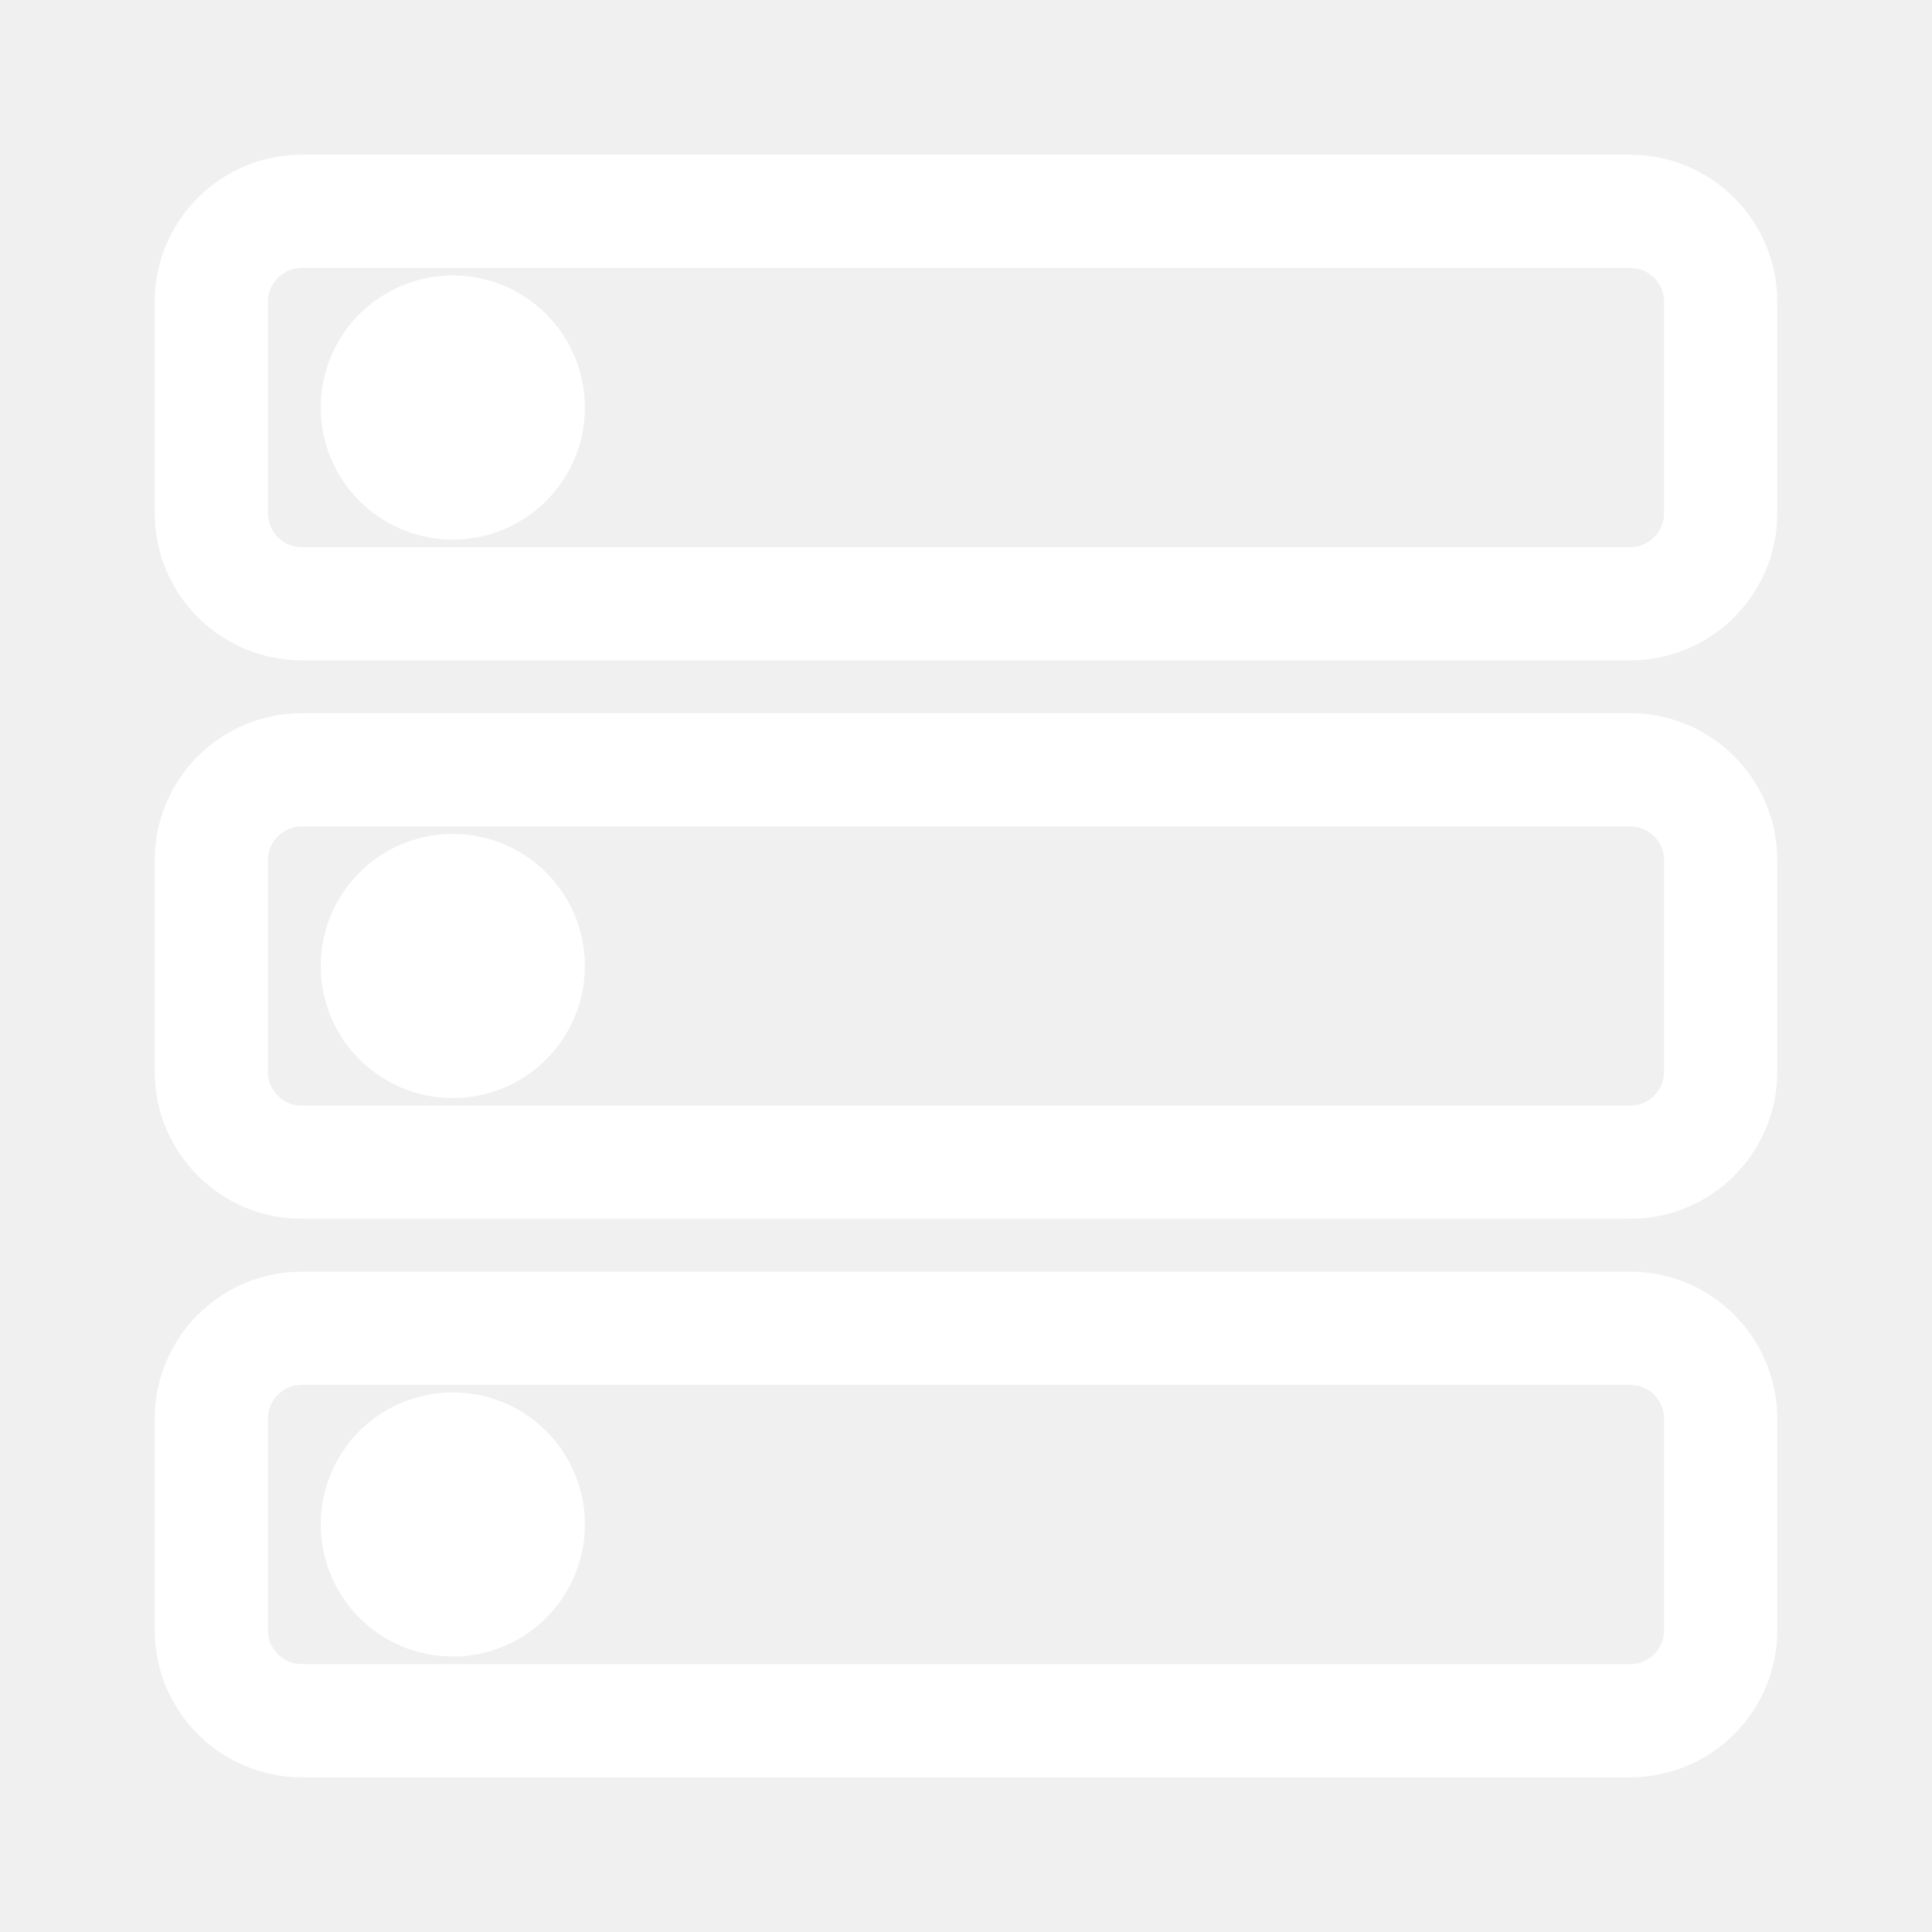
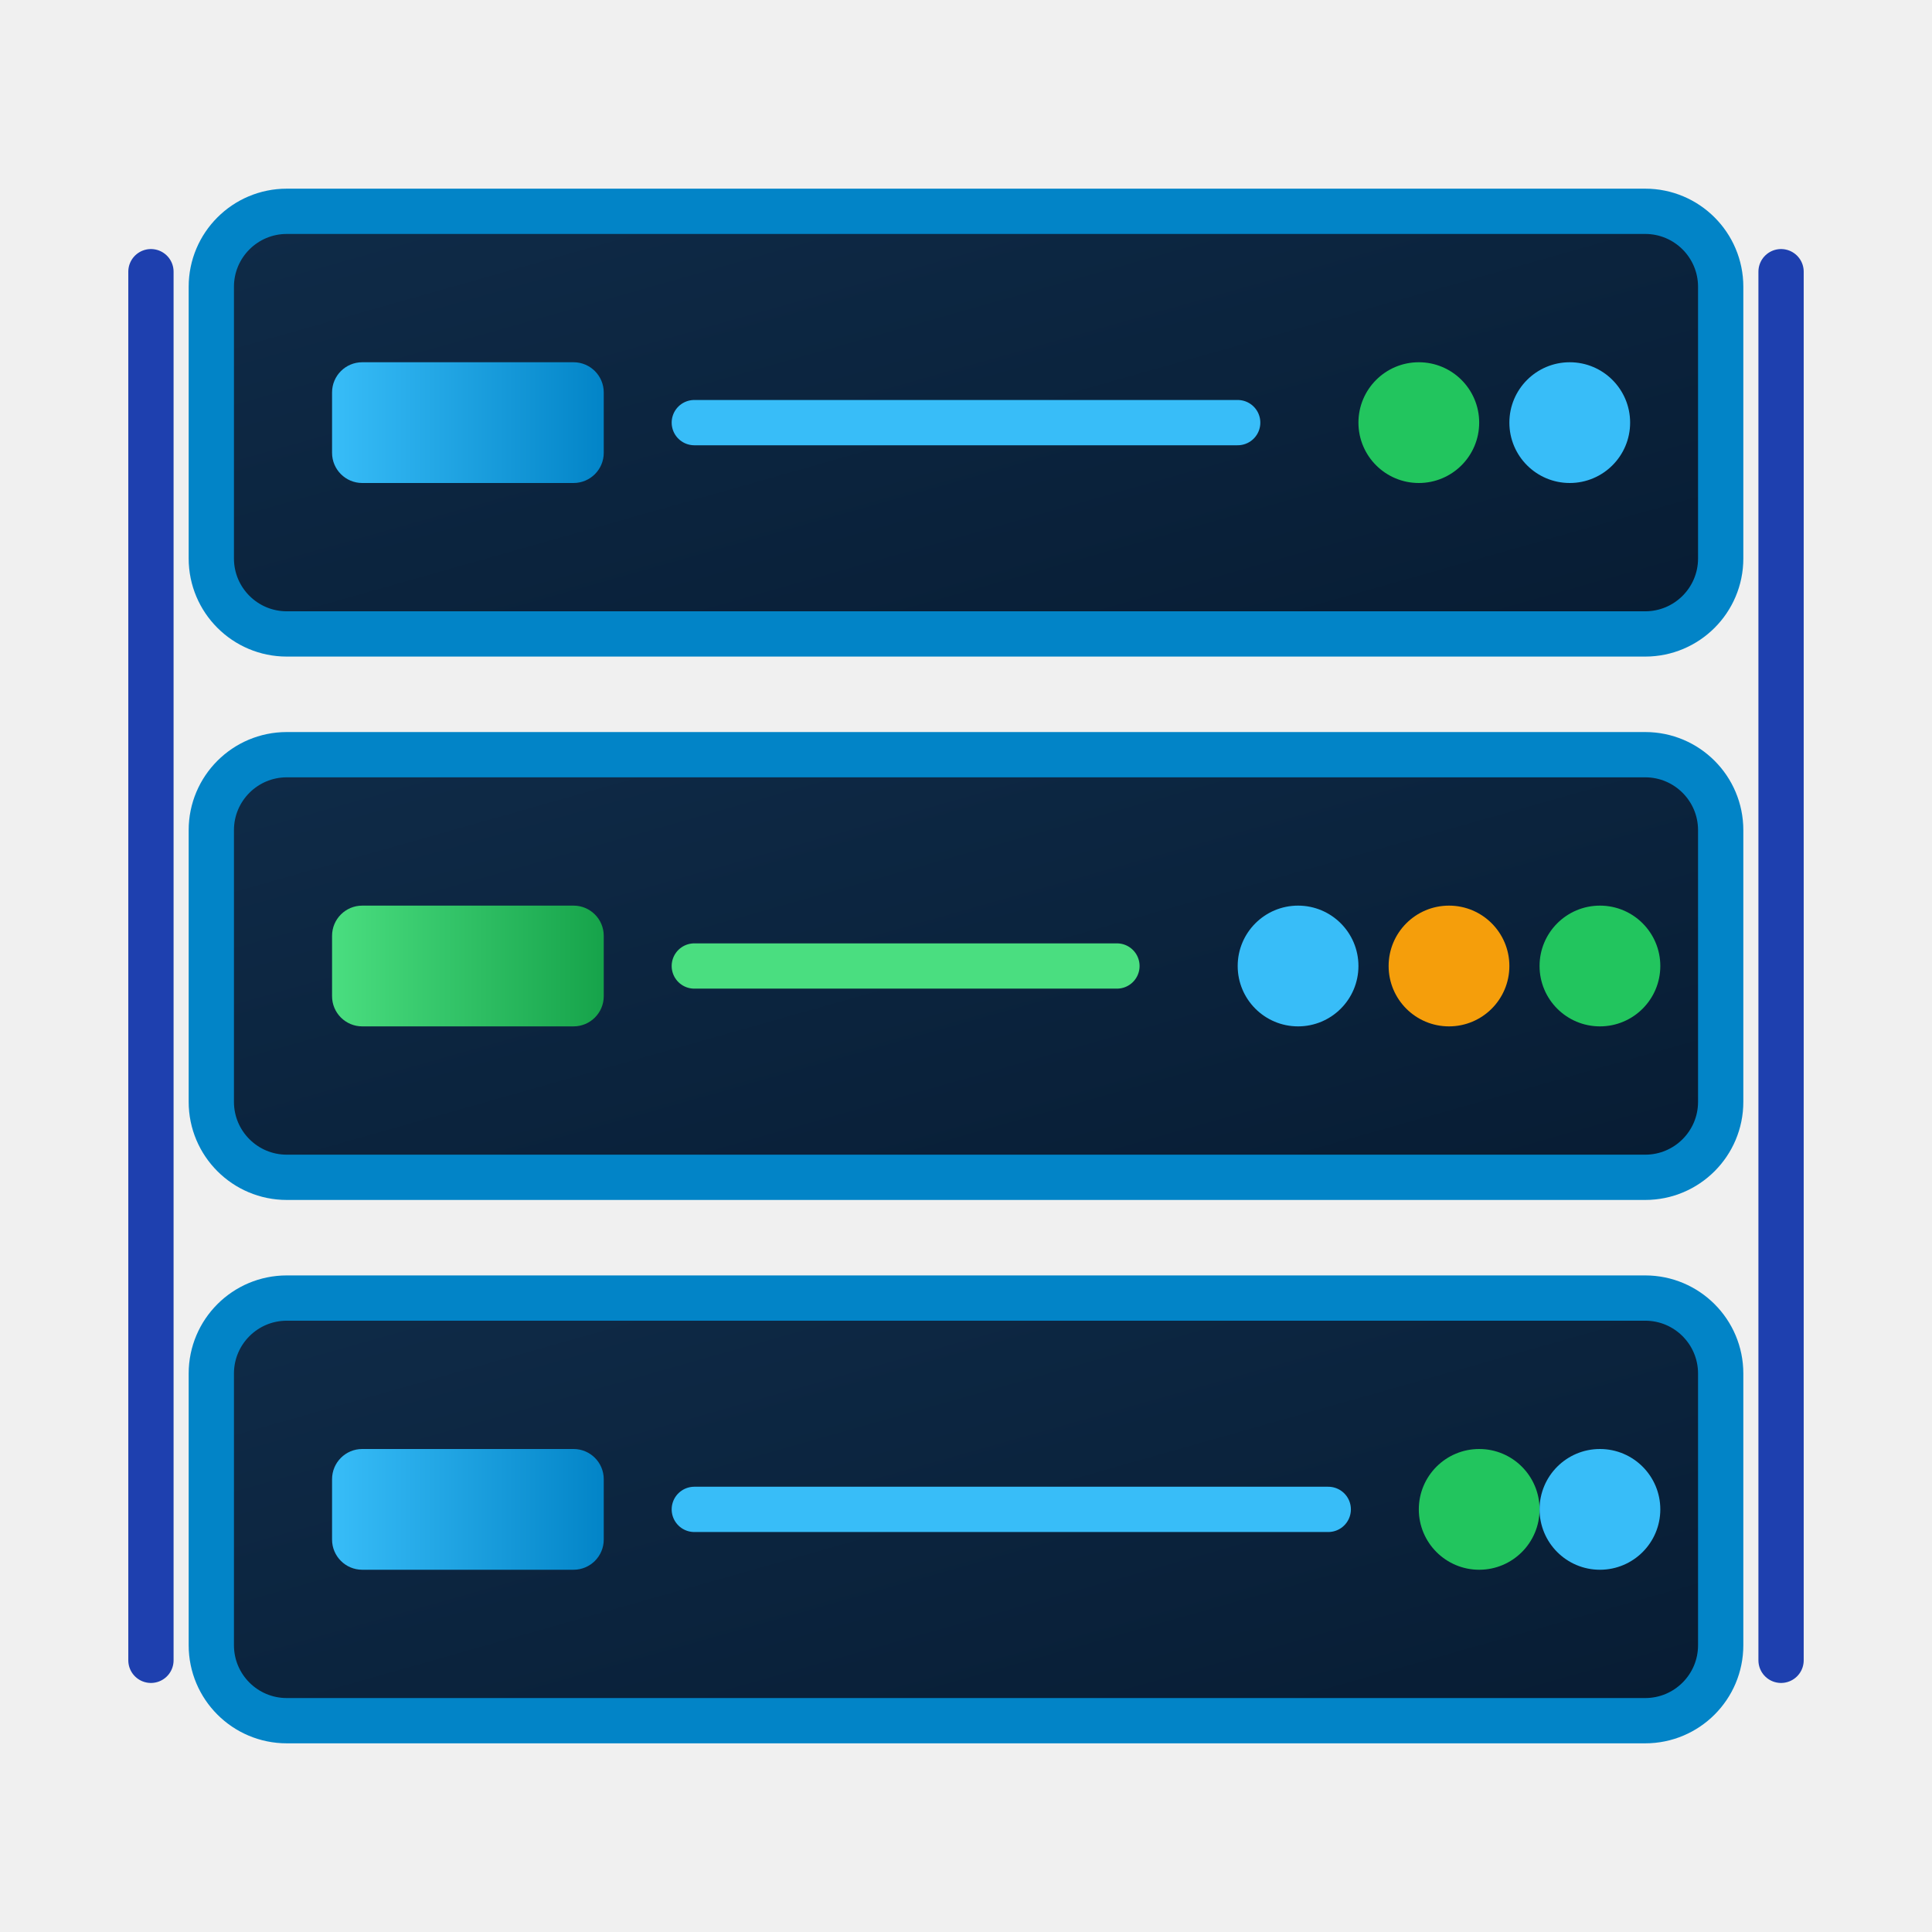
- <svg xmlns="http://www.w3.org/2000/svg" viewBox="0 0 128 128" width="128" height="128" fill="none" stroke="#ffffff" stroke-width="7.5" stroke-linecap="round" stroke-linejoin="round">
-   <rect x="14" y="14" width="100" height="26" rx="6" />
-   <rect x="14" y="51" width="100" height="26" rx="6" />
-   <rect x="14" y="88" width="100" height="26" rx="6" />
-   <circle cx="30" cy="27" r="5" fill="#ffffff" />
-   <circle cx="30" cy="64" r="5" fill="#ffffff" />
-   <circle cx="30" cy="101" r="5" fill="#ffffff" />
+ <svg xmlns="http://www.w3.org/2000/svg" viewBox="0 0 128 128" width="128" height="128" fill="none">
+   <defs>
+     <linearGradient id="rackGrad" x1="0%" y1="0%" x2="100%" y2="100%">
+       <stop offset="0%" stop-color="#0f2b48" />
+       <stop offset="100%" stop-color="#071c33" />
+     </linearGradient>
+     <linearGradient id="activeLED" x1="0%" y1="0%" x2="100%" y2="0%">
+       <stop offset="0%" stop-color="#38bdf8" />
+       <stop offset="100%" stop-color="#0284c7" />
+     </linearGradient>
+     <linearGradient id="runLED" x1="0%" y1="0%" x2="100%" y2="0%">
+       <stop offset="0%" stop-color="#4ade80" />
+       <stop offset="100%" stop-color="#16a34a" />
+     </linearGradient>
+   </defs>
+   <rect x="14" y="14" width="100" height="28" rx="5" fill="url(#rackGrad)" stroke="#0284c7" stroke-width="3" />
+   <rect x="22" y="24" width="18" height="8" rx="2" fill="url(#activeLED)" />
+   <line x1="46" y1="28" x2="82" y2="28" stroke="#38bdf8" stroke-width="3" stroke-linecap="round" />
+   <circle cx="94" cy="28" r="4" fill="#22c55e" />
+   <circle cx="104" cy="28" r="4" fill="#38bdf8" />
+   <rect x="14" y="50" width="100" height="28" rx="5" fill="url(#rackGrad)" stroke="#0284c7" stroke-width="3" />
+   <rect x="22" y="60" width="18" height="8" rx="2" fill="url(#runLED)" />
+   <line x1="46" y1="64" x2="74" y2="64" stroke="#4ade80" stroke-width="3" stroke-linecap="round" />
+   <circle cx="86" cy="64" r="4" fill="#38bdf8" />
+   <circle cx="96" cy="64" r="4" fill="#f59e0b" />
+   <circle cx="106" cy="64" r="4" fill="#22c55e" />
+   <rect x="14" y="86" width="100" height="28" rx="5" fill="url(#rackGrad)" stroke="#0284c7" stroke-width="3" />
+   <rect x="22" y="96" width="18" height="8" rx="2" fill="url(#activeLED)" />
+   <line x1="46" y1="100" x2="88" y2="100" stroke="#38bdf8" stroke-width="3" stroke-linecap="round" />
+   <circle cx="98" cy="100" r="4" fill="#22c55e" />
+   <circle cx="106" cy="100" r="4" fill="#38bdf8" />
+   <line x1="10" y1="18" x2="10" y2="110" stroke="#1e40af" stroke-width="3" stroke-linecap="round" />
+   <line x1="118" y1="18" x2="118" y2="110" stroke="#1e40af" stroke-width="3" stroke-linecap="round" />
</svg>
